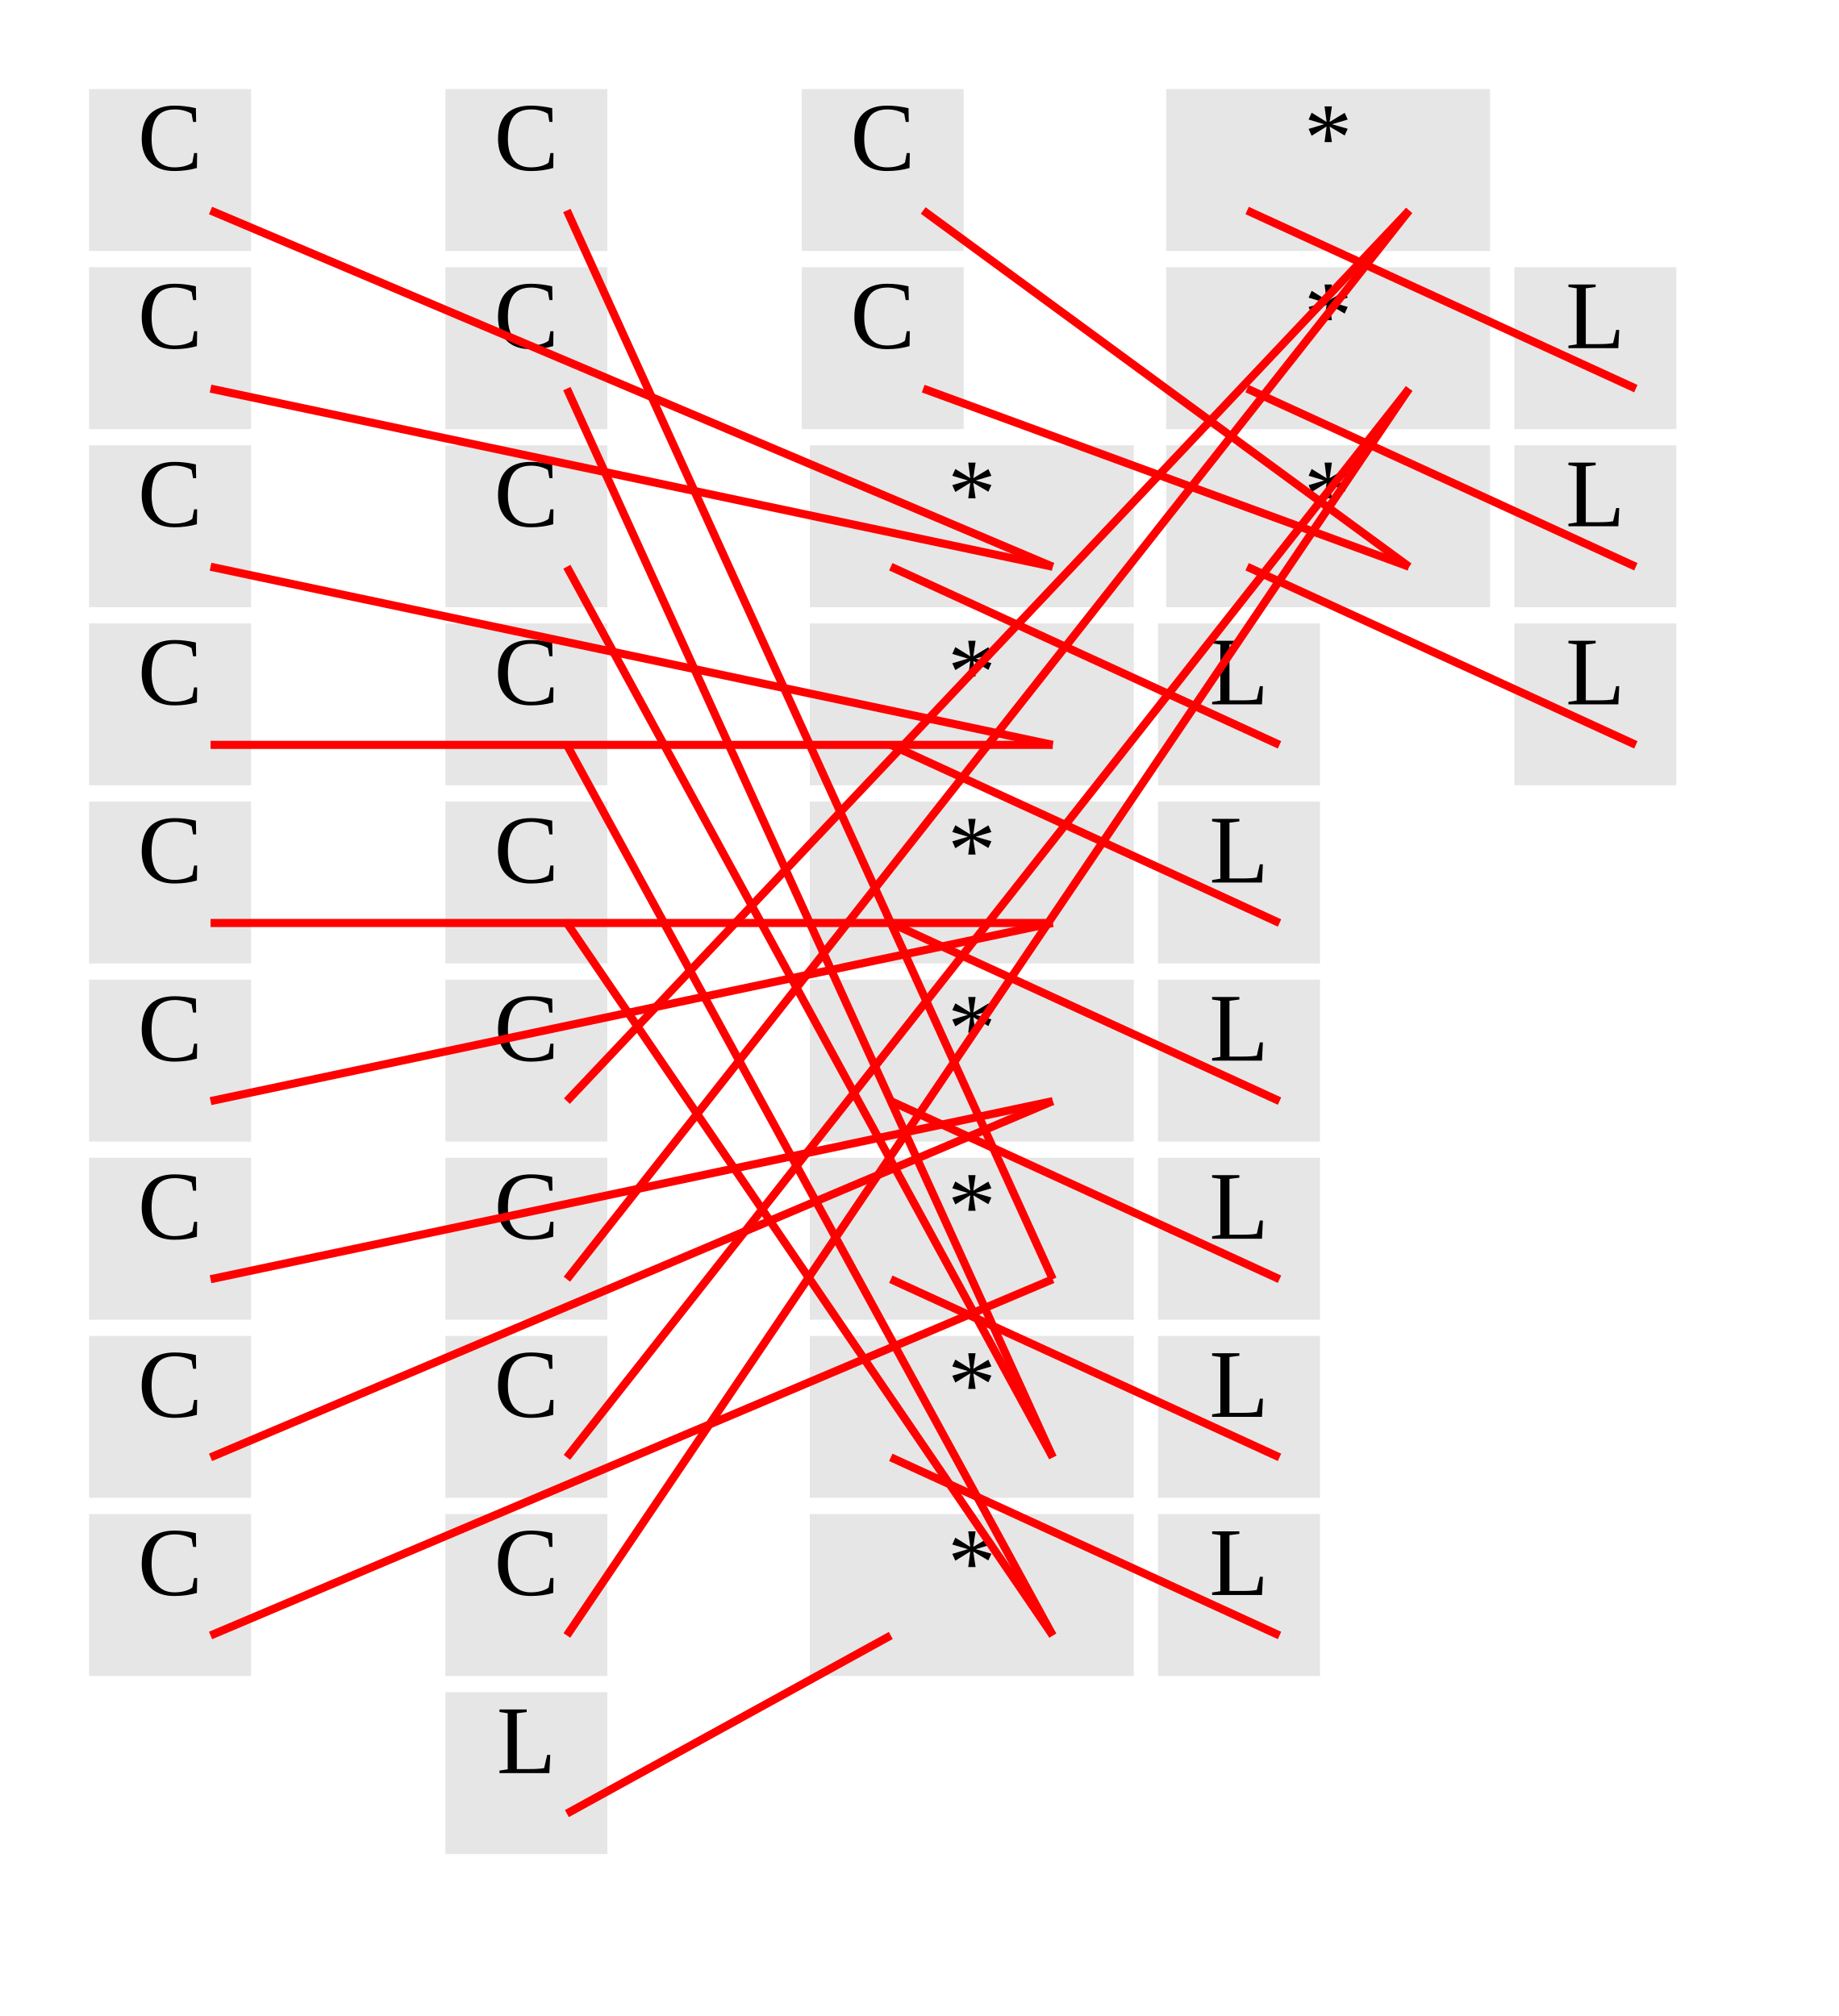
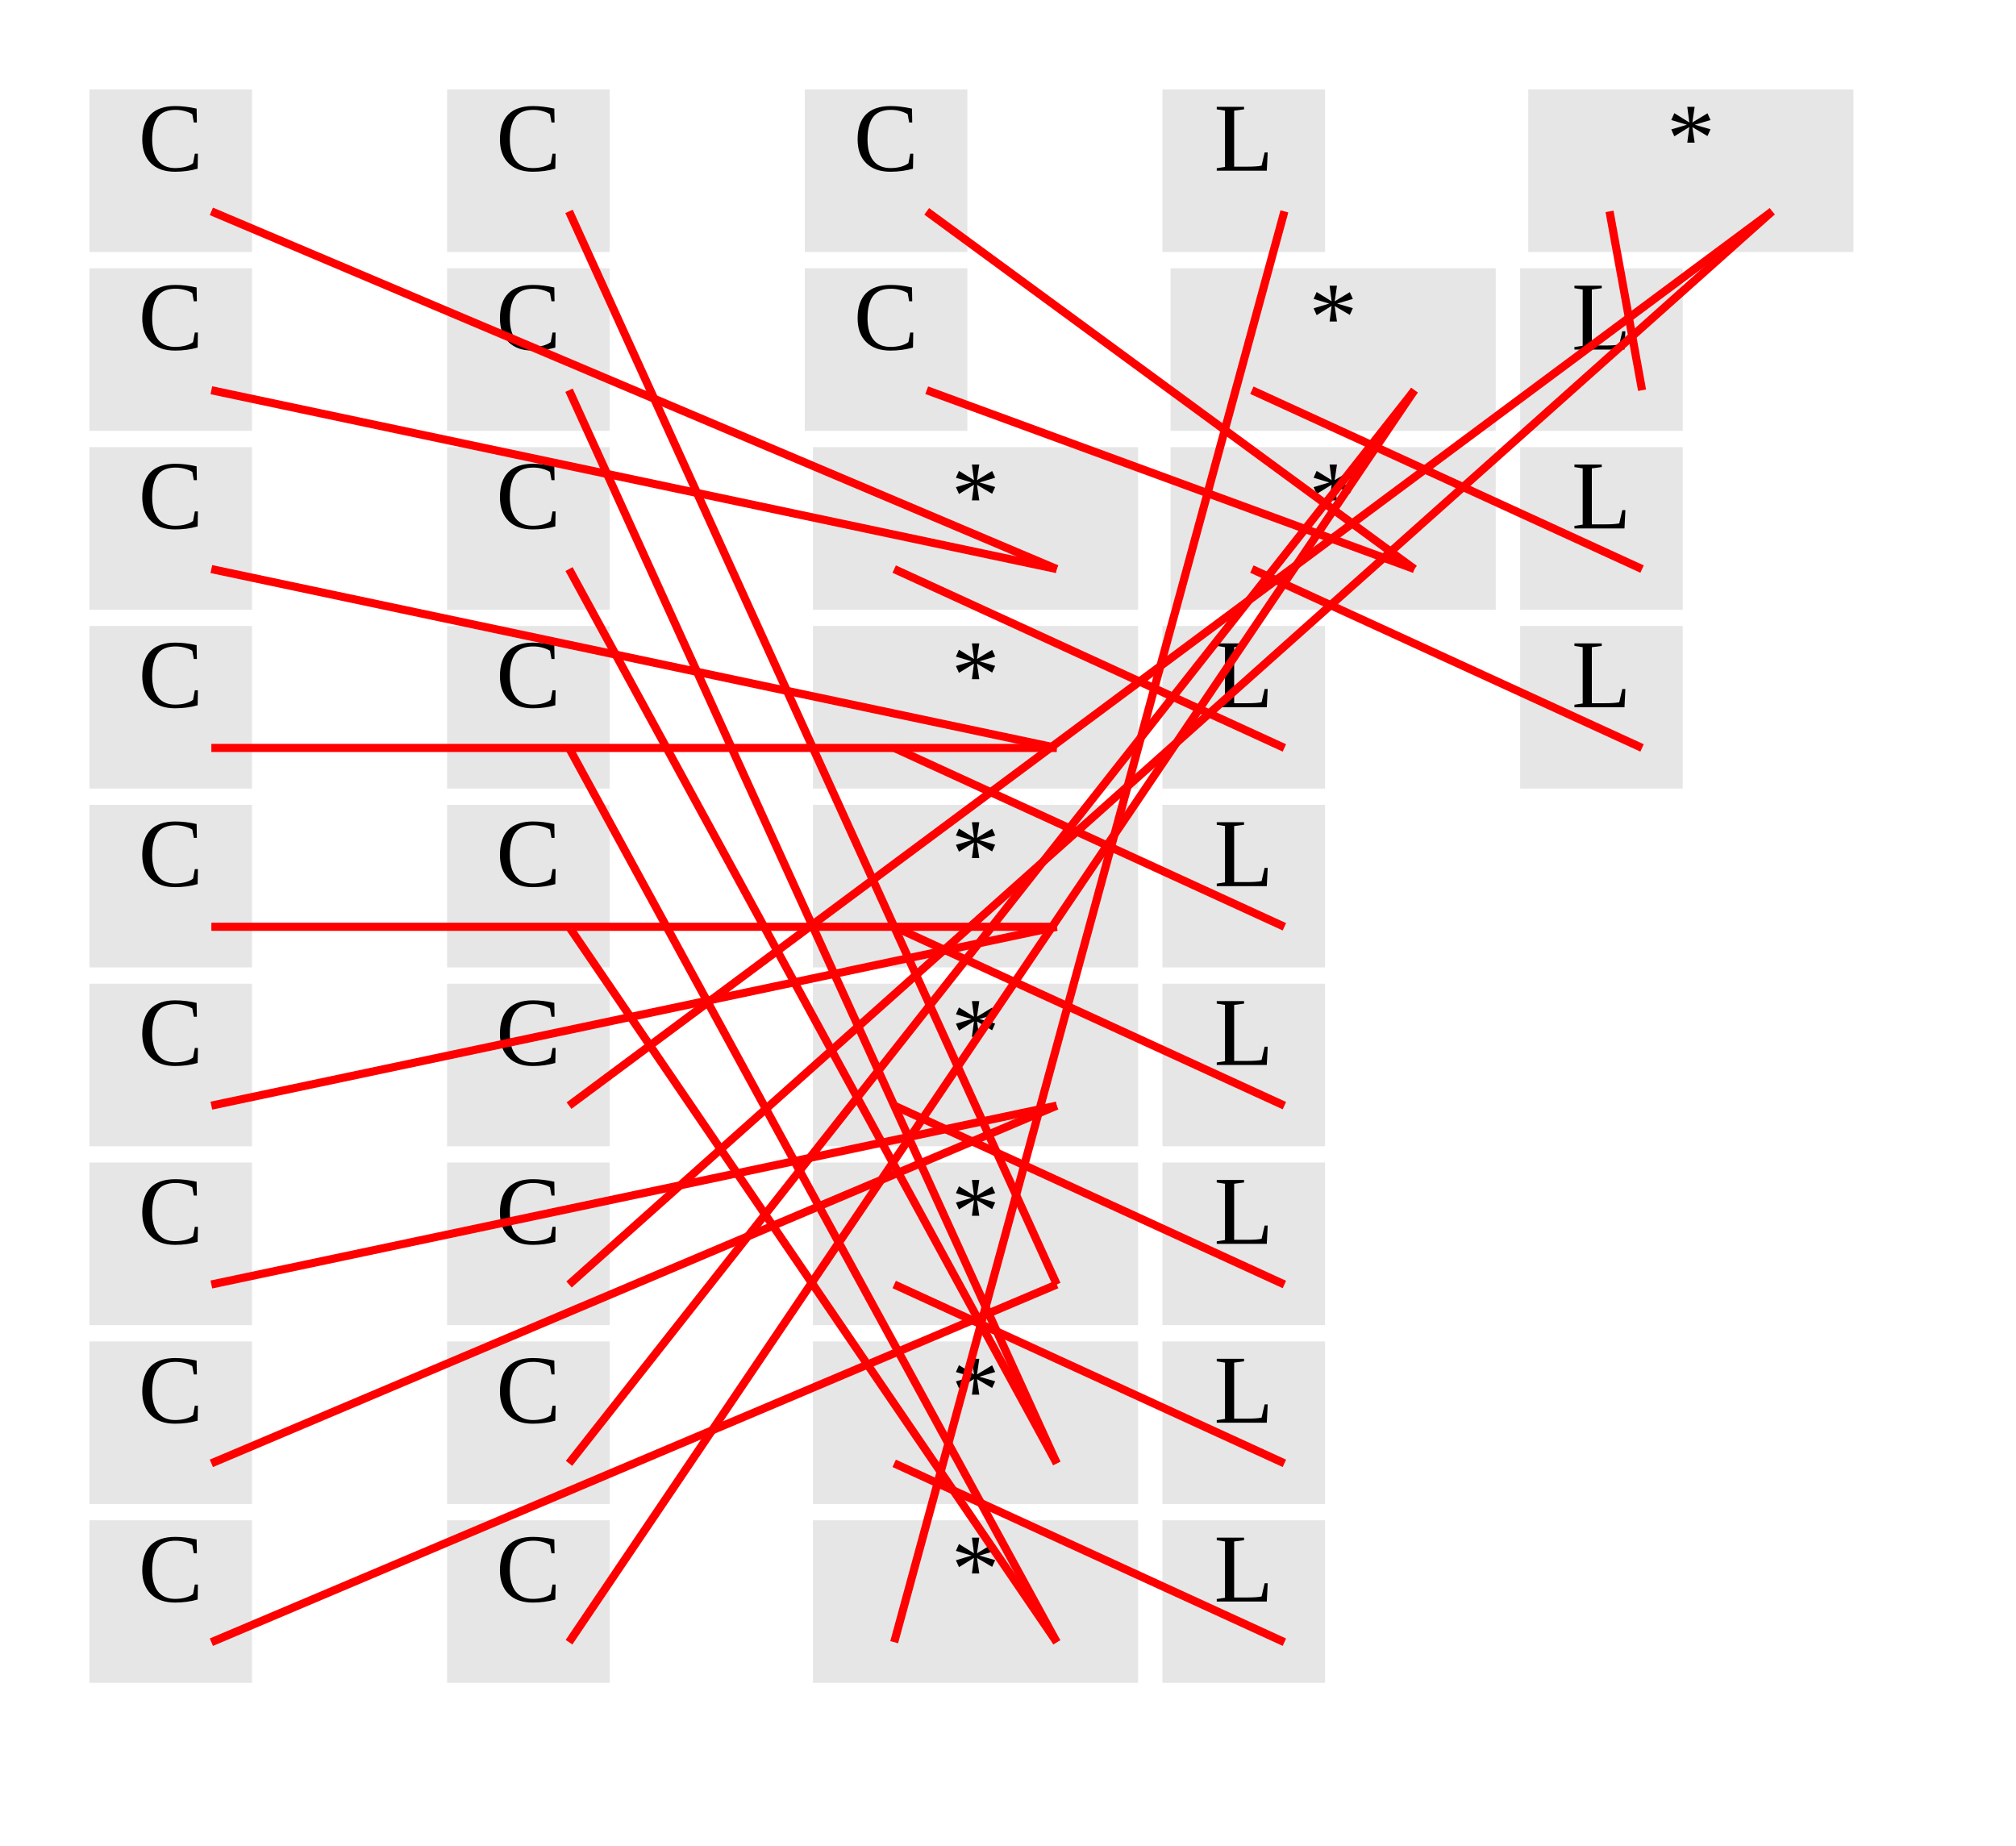
- <svg xmlns="http://www.w3.org/2000/svg" width="227" height="249">
+ <svg xmlns="http://www.w3.org/2000/svg" width="248" height="227">
  <rect x="11" y="11" width="20" height="20" fill="rgb(230,230,230)" />
  <text x="21" y="21" text-anchor="middle" alignment-baseline="middle" fill="black">C</text>
  <rect x="11" y="33" width="20" height="20" fill="rgb(230,230,230)" />
  <text x="21" y="43" text-anchor="middle" alignment-baseline="middle" fill="black">C</text>
  <rect x="11" y="55" width="20" height="20" fill="rgb(230,230,230)" />
  <text x="21" y="65" text-anchor="middle" alignment-baseline="middle" fill="black">C</text>
  <rect x="11" y="77" width="20" height="20" fill="rgb(230,230,230)" />
  <text x="21" y="87" text-anchor="middle" alignment-baseline="middle" fill="black">C</text>
  <rect x="11" y="99" width="20" height="20" fill="rgb(230,230,230)" />
  <text x="21" y="109" text-anchor="middle" alignment-baseline="middle" fill="black">C</text>
  <rect x="11" y="121" width="20" height="20" fill="rgb(230,230,230)" />
  <text x="21" y="131" text-anchor="middle" alignment-baseline="middle" fill="black">C</text>
  <rect x="11" y="143" width="20" height="20" fill="rgb(230,230,230)" />
  <text x="21" y="153" text-anchor="middle" alignment-baseline="middle" fill="black">C</text>
  <rect x="11" y="165" width="20" height="20" fill="rgb(230,230,230)" />
  <text x="21" y="175" text-anchor="middle" alignment-baseline="middle" fill="black">C</text>
  <rect x="11" y="187" width="20" height="20" fill="rgb(230,230,230)" />
  <text x="21" y="197" text-anchor="middle" alignment-baseline="middle" fill="black">C</text>
  <rect x="55" y="11" width="20" height="20" fill="rgb(230,230,230)" />
  <text x="65" y="21" text-anchor="middle" alignment-baseline="middle" fill="black">C</text>
  <rect x="55" y="33" width="20" height="20" fill="rgb(230,230,230)" />
  <text x="65" y="43" text-anchor="middle" alignment-baseline="middle" fill="black">C</text>
  <rect x="55" y="55" width="20" height="20" fill="rgb(230,230,230)" />
  <text x="65" y="65" text-anchor="middle" alignment-baseline="middle" fill="black">C</text>
  <rect x="55" y="77" width="20" height="20" fill="rgb(230,230,230)" />
  <text x="65" y="87" text-anchor="middle" alignment-baseline="middle" fill="black">C</text>
  <rect x="55" y="99" width="20" height="20" fill="rgb(230,230,230)" />
  <text x="65" y="109" text-anchor="middle" alignment-baseline="middle" fill="black">C</text>
  <rect x="55" y="121" width="20" height="20" fill="rgb(230,230,230)" />
  <text x="65" y="131" text-anchor="middle" alignment-baseline="middle" fill="black">C</text>
  <rect x="55" y="143" width="20" height="20" fill="rgb(230,230,230)" />
  <text x="65" y="153" text-anchor="middle" alignment-baseline="middle" fill="black">C</text>
  <rect x="55" y="165" width="20" height="20" fill="rgb(230,230,230)" />
  <text x="65" y="175" text-anchor="middle" alignment-baseline="middle" fill="black">C</text>
  <rect x="55" y="187" width="20" height="20" fill="rgb(230,230,230)" />
  <text x="65" y="197" text-anchor="middle" alignment-baseline="middle" fill="black">C</text>
  <rect x="99" y="11" width="20" height="20" fill="rgb(230,230,230)" />
  <text x="109" y="21" text-anchor="middle" alignment-baseline="middle" fill="black">C</text>
  <rect x="99" y="33" width="20" height="20" fill="rgb(230,230,230)" />
  <text x="109" y="43" text-anchor="middle" alignment-baseline="middle" fill="black">C</text>
  <rect x="100" y="55" width="40" height="20" fill="rgb(230,230,230)" />
  <text x="120" y="65" text-anchor="middle" alignment-baseline="middle" fill="black">*</text>
  <rect x="100" y="77" width="40" height="20" fill="rgb(230,230,230)" />
  <text x="120" y="87" text-anchor="middle" alignment-baseline="middle" fill="black">*</text>
  <rect x="100" y="99" width="40" height="20" fill="rgb(230,230,230)" />
  <text x="120" y="109" text-anchor="middle" alignment-baseline="middle" fill="black">*</text>
  <rect x="100" y="121" width="40" height="20" fill="rgb(230,230,230)" />
  <text x="120" y="131" text-anchor="middle" alignment-baseline="middle" fill="black">*</text>
  <rect x="100" y="143" width="40" height="20" fill="rgb(230,230,230)" />
  <text x="120" y="153" text-anchor="middle" alignment-baseline="middle" fill="black">*</text>
  <rect x="100" y="165" width="40" height="20" fill="rgb(230,230,230)" />
  <text x="120" y="175" text-anchor="middle" alignment-baseline="middle" fill="black">*</text>
  <rect x="100" y="187" width="40" height="20" fill="rgb(230,230,230)" />
  <text x="120" y="197" text-anchor="middle" alignment-baseline="middle" fill="black">*</text>
-   <rect x="144" y="11" width="40" height="20" fill="rgb(230,230,230)" />
-   <text x="164" y="21" text-anchor="middle" alignment-baseline="middle" fill="black">*</text>
+   <rect x="188" y="11" width="40" height="20" fill="rgb(230,230,230)" />
+   <text x="208" y="21" text-anchor="middle" alignment-baseline="middle" fill="black">*</text>
  <rect x="144" y="33" width="40" height="20" fill="rgb(230,230,230)" />
  <text x="164" y="43" text-anchor="middle" alignment-baseline="middle" fill="black">*</text>
  <rect x="144" y="55" width="40" height="20" fill="rgb(230,230,230)" />
  <text x="164" y="65" text-anchor="middle" alignment-baseline="middle" fill="black">*</text>
  <rect x="143" y="77" width="20" height="20" fill="rgb(230,230,230)" />
  <text x="153" y="87" text-anchor="middle" alignment-baseline="middle" fill="black">L</text>
  <rect x="143" y="99" width="20" height="20" fill="rgb(230,230,230)" />
  <text x="153" y="109" text-anchor="middle" alignment-baseline="middle" fill="black">L</text>
  <rect x="143" y="121" width="20" height="20" fill="rgb(230,230,230)" />
  <text x="153" y="131" text-anchor="middle" alignment-baseline="middle" fill="black">L</text>
  <rect x="143" y="143" width="20" height="20" fill="rgb(230,230,230)" />
  <text x="153" y="153" text-anchor="middle" alignment-baseline="middle" fill="black">L</text>
  <rect x="143" y="165" width="20" height="20" fill="rgb(230,230,230)" />
  <text x="153" y="175" text-anchor="middle" alignment-baseline="middle" fill="black">L</text>
  <rect x="143" y="187" width="20" height="20" fill="rgb(230,230,230)" />
  <text x="153" y="197" text-anchor="middle" alignment-baseline="middle" fill="black">L</text>
-   <rect x="55" y="209" width="20" height="20" fill="rgb(230,230,230)" />
-   <text x="65" y="219" text-anchor="middle" alignment-baseline="middle" fill="black">L</text>
+   <rect x="143" y="11" width="20" height="20" fill="rgb(230,230,230)" />
+   <text x="153" y="21" text-anchor="middle" alignment-baseline="middle" fill="black">L</text>
  <rect x="187" y="33" width="20" height="20" fill="rgb(230,230,230)" />
  <text x="197" y="43" text-anchor="middle" alignment-baseline="middle" fill="black">L</text>
  <rect x="187" y="55" width="20" height="20" fill="rgb(230,230,230)" />
  <text x="197" y="65" text-anchor="middle" alignment-baseline="middle" fill="black">L</text>
  <rect x="187" y="77" width="20" height="20" fill="rgb(230,230,230)" />
  <text x="197" y="87" text-anchor="middle" alignment-baseline="middle" fill="black">L</text>
+   <line x1="26" y1="48" x2="130" y2="70" stroke="red" stroke-width="1" />
  <line x1="26" y1="26" x2="130" y2="70" stroke="red" stroke-width="1" />
-   <line x1="26" y1="48" x2="130" y2="70" stroke="red" stroke-width="1" />
  <line x1="110" y1="70" x2="158" y2="92" stroke="red" stroke-width="1" />
+   <line x1="26" y1="70" x2="130" y2="92" stroke="red" stroke-width="1" />
  <line x1="26" y1="92" x2="130" y2="92" stroke="red" stroke-width="1" />
-   <line x1="26" y1="70" x2="130" y2="92" stroke="red" stroke-width="1" />
  <line x1="110" y1="92" x2="158" y2="114" stroke="red" stroke-width="1" />
  <line x1="26" y1="114" x2="130" y2="114" stroke="red" stroke-width="1" />
  <line x1="26" y1="136" x2="130" y2="114" stroke="red" stroke-width="1" />
  <line x1="110" y1="114" x2="158" y2="136" stroke="red" stroke-width="1" />
+   <line x1="26" y1="180" x2="130" y2="136" stroke="red" stroke-width="1" />
  <line x1="26" y1="158" x2="130" y2="136" stroke="red" stroke-width="1" />
-   <line x1="26" y1="180" x2="130" y2="136" stroke="red" stroke-width="1" />
  <line x1="110" y1="136" x2="158" y2="158" stroke="red" stroke-width="1" />
+   <line x1="70" y1="26" x2="130" y2="158" stroke="red" stroke-width="1" />
  <line x1="26" y1="202" x2="130" y2="158" stroke="red" stroke-width="1" />
-   <line x1="70" y1="26" x2="130" y2="158" stroke="red" stroke-width="1" />
  <line x1="110" y1="158" x2="158" y2="180" stroke="red" stroke-width="1" />
  <line x1="70" y1="48" x2="130" y2="180" stroke="red" stroke-width="1" />
  <line x1="70" y1="70" x2="130" y2="180" stroke="red" stroke-width="1" />
  <line x1="110" y1="180" x2="158" y2="202" stroke="red" stroke-width="1" />
+   <line x1="70" y1="92" x2="130" y2="202" stroke="red" stroke-width="1" />
  <line x1="70" y1="114" x2="130" y2="202" stroke="red" stroke-width="1" />
-   <line x1="70" y1="92" x2="130" y2="202" stroke="red" stroke-width="1" />
-   <line x1="110" y1="202" x2="70" y2="224" stroke="red" stroke-width="1" />
-   <line x1="70" y1="136" x2="174" y2="26" stroke="red" stroke-width="1" />
-   <line x1="70" y1="158" x2="174" y2="26" stroke="red" stroke-width="1" />
-   <line x1="154" y1="26" x2="202" y2="48" stroke="red" stroke-width="1" />
+   <line x1="110" y1="202" x2="158" y2="26" stroke="red" stroke-width="1" />
+   <line x1="70" y1="136" x2="218" y2="26" stroke="red" stroke-width="1" />
+   <line x1="70" y1="158" x2="218" y2="26" stroke="red" stroke-width="1" />
+   <line x1="198" y1="26" x2="202" y2="48" stroke="red" stroke-width="1" />
+   <line x1="70" y1="180" x2="174" y2="48" stroke="red" stroke-width="1" />
  <line x1="70" y1="202" x2="174" y2="48" stroke="red" stroke-width="1" />
-   <line x1="70" y1="180" x2="174" y2="48" stroke="red" stroke-width="1" />
  <line x1="154" y1="48" x2="202" y2="70" stroke="red" stroke-width="1" />
  <line x1="114" y1="26" x2="174" y2="70" stroke="red" stroke-width="1" />
  <line x1="114" y1="48" x2="174" y2="70" stroke="red" stroke-width="1" />
  <line x1="154" y1="70" x2="202" y2="92" stroke="red" stroke-width="1" />
</svg>
